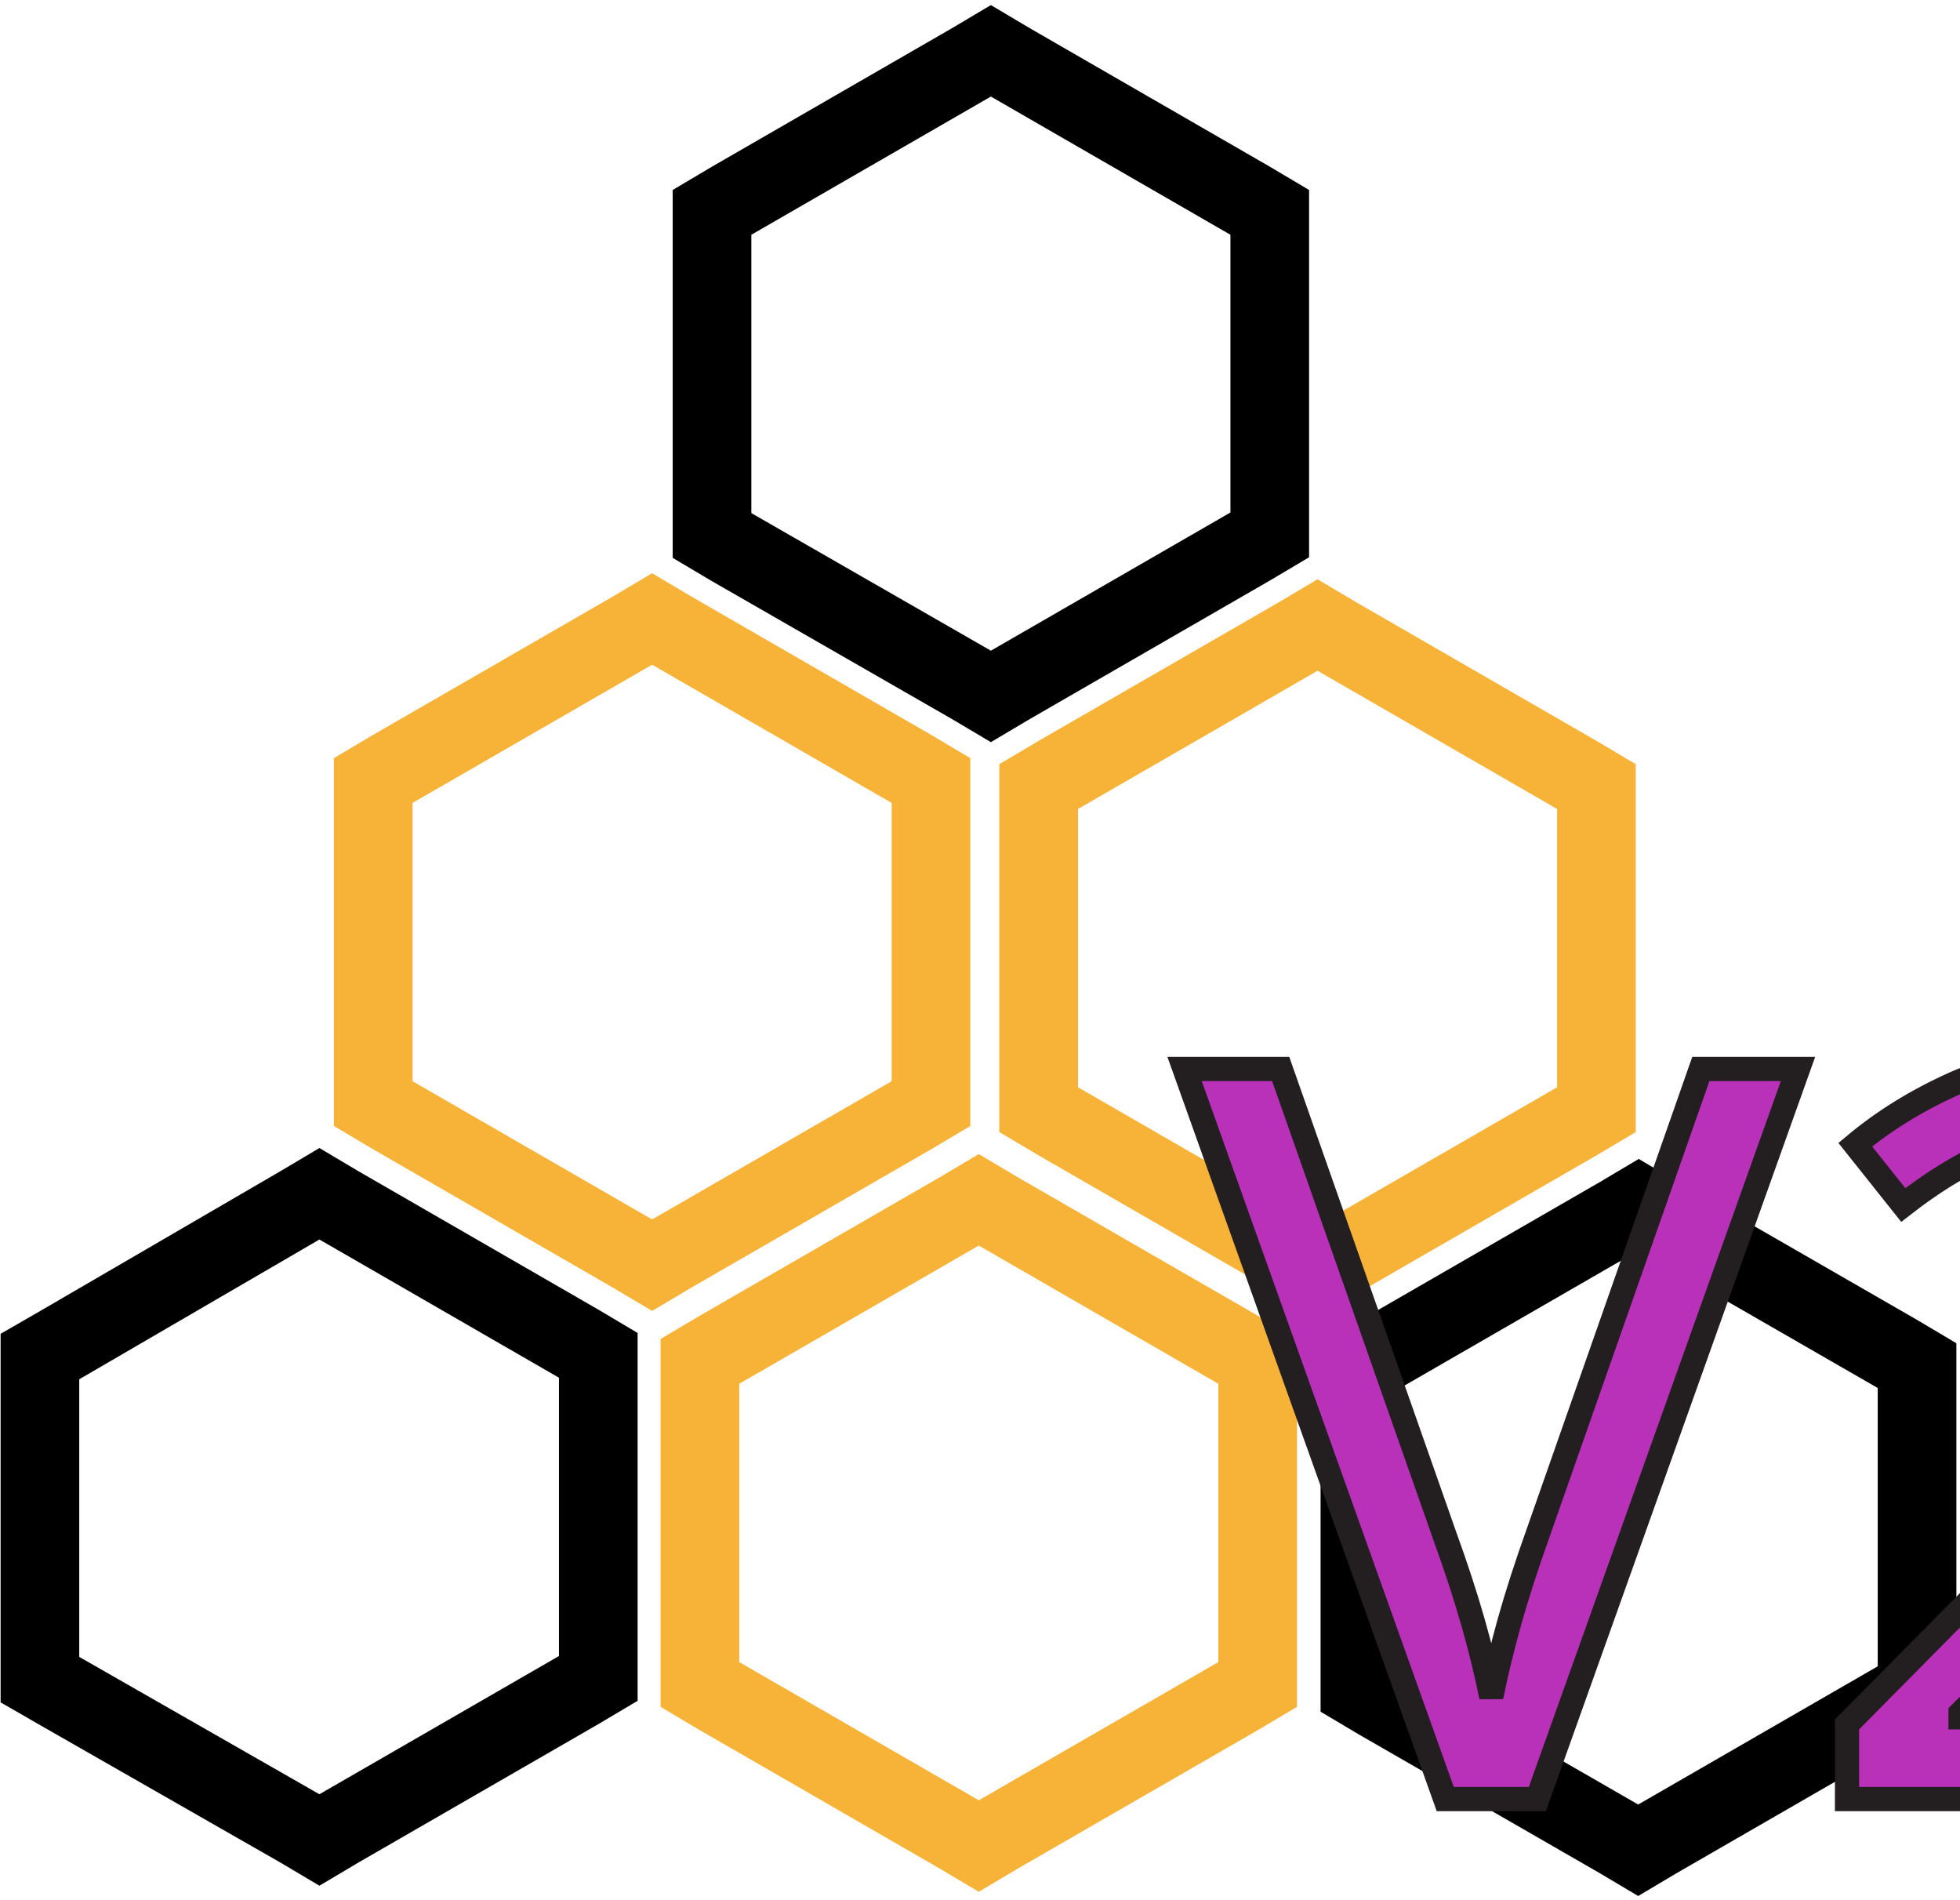
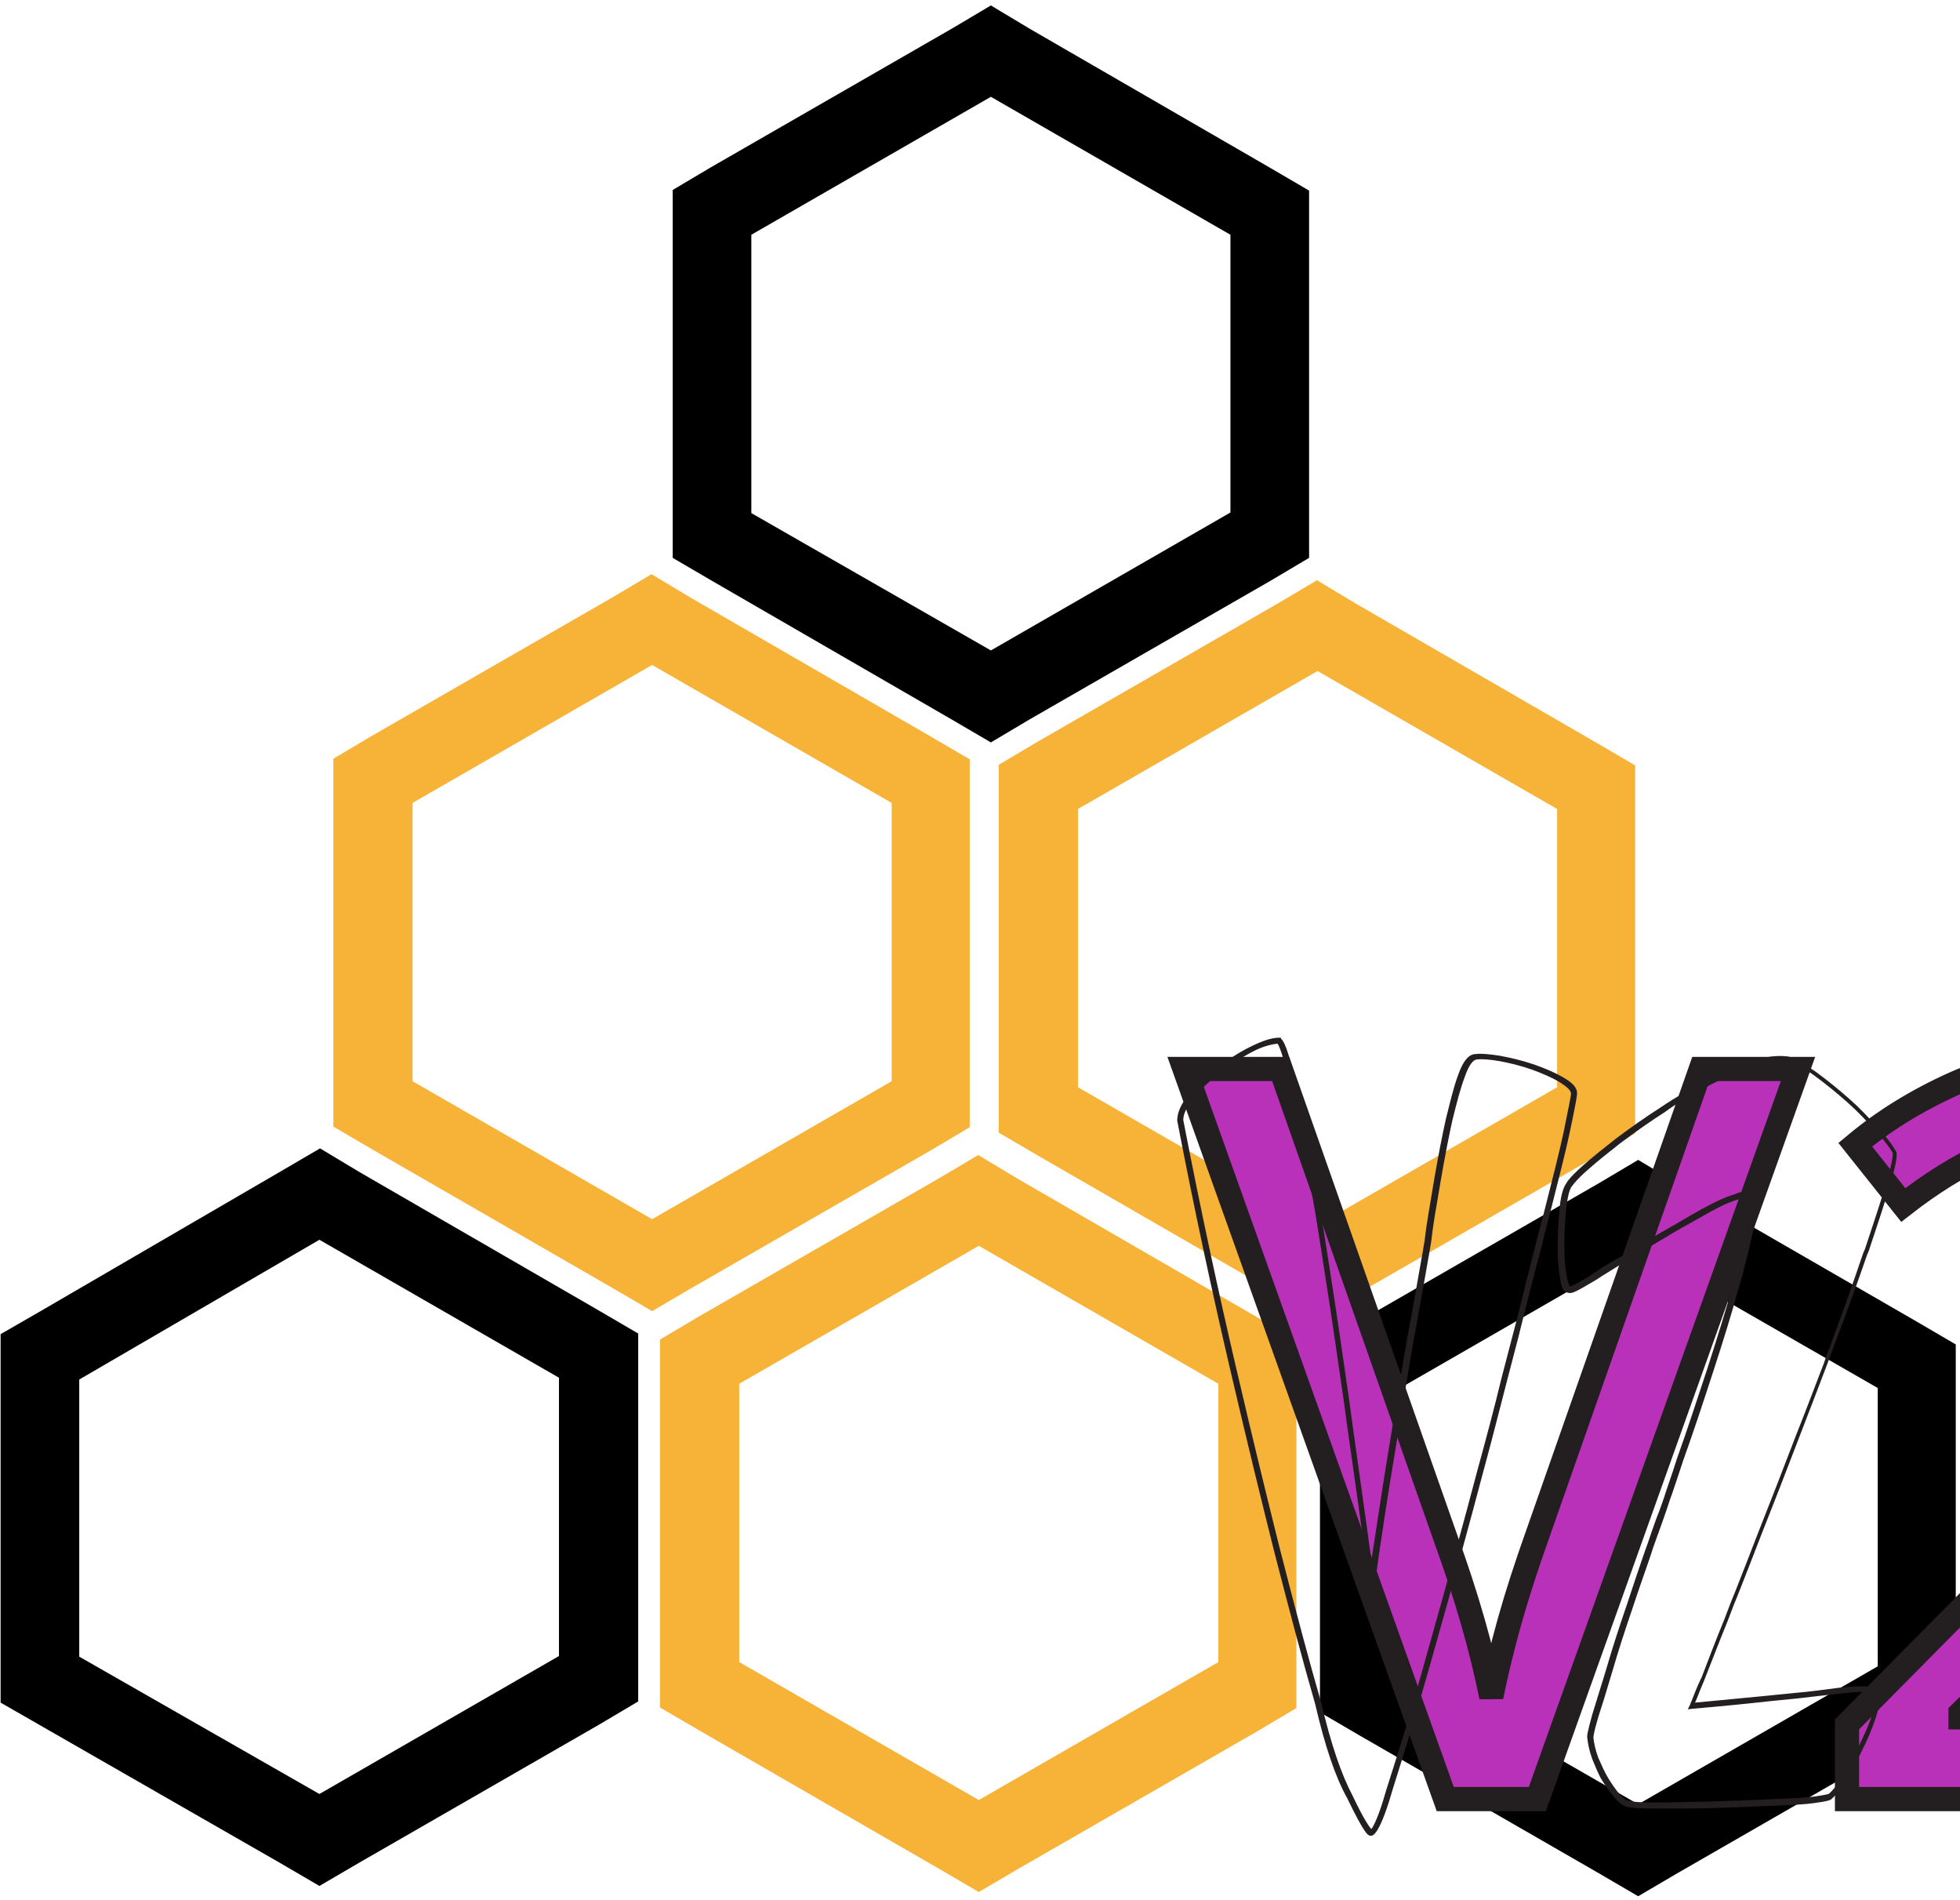
<svg xmlns="http://www.w3.org/2000/svg" version="1.1" id="Layer_1" x="0px" y="0px" viewBox="0 0 324 314" style="enable-background:new 0 0 324 314;" xml:space="preserve">
  <style type="text/css">
- 	.st0{fill:none;stroke:#000000;stroke-width:13;}
- 	.st1{fill:none;stroke:#F7B238;stroke-width:13;}
- 	.st2{fill:none;}
- 	.st3{fill:#B931B8;stroke:#231F20;stroke-width:4;}
- 	.st4{font-family:'JollyLodger';}
- 	.st5{font-size:169px;}
- 	.st6{fill:none;stroke:#231F20;}
+ 	.st0{fill:#F7B238;}
+ 	.st1{fill:none;}
+ 	.st2{fill:#B931B8;}
+ 	.st3{font-family:'JollyLodger';}
+ 	.st4{font-size:169px;}
+ 	.st5{fill:none;stroke:#231F20;stroke-width:4;}
+ 	.st6{enable-background:new    ;}
+ 	.st7{fill:#231F20;}
</style>
-   <path class="st0" d="M267.6,303.9l3.2,1.9l3.2-1.9l39.7-22.9l3.2-1.9v-3.8v-45.8v-3.8l-3.2-1.9L274.1,201l-3.2-1.9l-3.2,1.9  l-39.7,22.9l-3.2,1.9v3.8v45.8v3.8l3.2,1.9L267.6,303.9z" />
-   <path class="st0" d="M49.6,302.2l3.2,1.9l3.2-1.9l39.7-22.9l3.2-1.9v-3.8v-45.8v-3.8l-3.2-1.9l-39.7-22.9l-3.2-1.9l-3.2,1.9  L9.9,222.3l-3.3,1.9v3.8v45.8v3.8l3.3,1.9L49.6,302.2z" />
-   <path class="st1" d="M158.6,303.2l3.2,1.9l3.2-1.9l39.7-22.9l3.2-1.9v-3.8v-45.8v-3.8l-3.2-1.9l-39.7-22.9l-3.2-1.9l-3.2,1.9  l-39.7,22.9l-3.2,1.9v3.8v45.8v3.8l3.2,1.9L158.6,303.2z" />
-   <path class="st1" d="M214.6,208.2l3.2,1.9l3.2-1.9l39.7-22.9l3.2-1.9v-3.8v-22.9v-22.9v-3.8l-3.2-1.9l-39.7-22.9l-3.2-1.9l-3.2,1.9  l-39.7,22.9l-3.2,1.9v3.8v45.8v3.8l3.2,1.9L214.6,208.2z" />
-   <path class="st1" d="M104.6,207.2l3.2,1.9l3.2-1.9l39.7-22.9l3.2-1.9v-3.8v-45.8v-3.8l-3.2-1.9l-39.7-22.9l-3.2-1.9l-3.2,1.9  l-39.7,22.9l-3.2,1.9v3.8v45.8v3.8l3.2,1.9L104.6,207.2z" />
-   <path class="st0" d="M160.6,113.2l3.2,1.9l3.2-1.9l39.7-22.9l3.2-1.9v-3.8V38.9v-3.8l-3.2-1.9l-39.7-22.9l-3.2-1.9l-3.2,1.9  l-39.7,22.9l-3.2,1.9v3.8v45.8v3.8l3.2,1.9L160.6,113.2z" />
+   <path d="M270.8,313.4l-6.5-3.8l-39.6-22.8l-6.5-3.8v-60.8l6.4-3.8l39.8-22.9l6.4-3.8l6.5,3.9l39.5,22.8l6.5,3.8v60.8l-6.4,3.8  l-39.8,22.9L270.8,313.4z M231.3,275.5L231.3,275.5l39.5,22.7l39.6-22.8l0-46l-39.5-22.7l-39.6,22.8V275.5z" />
+   <path d="M52.8,311.7l-6.5-3.8L0.1,281.4v-60.9l6.6-3.8l39.7-23.1l6.5-3.8l6.5,3.9l39.6,22.9l6.5,3.8v60.8l-6.4,3.8l-39.8,22.9  L52.8,311.7z M13.1,273.8L13.1,273.8l39.7,22.7l39.6-22.8l0-46l-39.6-22.8L13.1,228V273.8z" />
+   <path class="st0" d="M161.8,312.7l-6.5-3.8l-39.7-22.9l-6.5-3.8v-60.8l6.4-3.8l39.8-22.9l6.4-3.8l6.5,3.9l39.6,22.9l6.5,3.8v60.8  l-6.4,3.8l-39.8,22.9L161.8,312.7z M122.2,274.7L122.2,274.7l39.6,22.8l39.6-22.8l0-46l-39.6-22.8l-39.6,22.8V274.7z" />
+   <path class="st0" d="M217.8,217.7l-6.5-3.8l-39.7-22.9l-6.5-3.8v-60.8l6.4-3.8l39.8-22.9l6.4-3.8l6.5,3.9l39.6,22.9l6.5,3.8v60.8  l-6.4,3.8l-39.8,22.9L217.8,217.7z M178.2,179.7L178.2,179.7l39.6,22.8l39.6-22.8l0-46l-39.6-22.8l-39.6,22.8V179.7z" />
+   <path class="st0" d="M107.8,216.7l-6.5-3.8l-39.7-22.9l-6.5-3.8v-60.8l6.4-3.8l39.8-22.9l6.4-3.8l6.5,3.9l39.6,22.9l6.5,3.8v60.8  l-6.4,3.8l-39.8,22.9L107.8,216.7z M68.2,178.7L68.2,178.7l39.6,22.8l39.6-22.8l0-46l-39.6-22.8l-39.6,22.8V178.7z" />
+   <path d="M163.8,122.7l-6.5-3.8L117.7,96l-6.5-3.8V31.4l6.4-3.8l39.8-22.9l6.4-3.8l6.5,3.9l39.6,22.9l6.5,3.8v60.7l-6.4,3.8  l-39.8,22.9L163.8,122.7z M124.2,84.8L124.2,84.8l39.6,22.7l39.6-22.8l0-45.9L163.8,16l-39.6,22.8V84.8z" />
  <g>
-     <rect x="195.8" y="170.6" class="st2" width="176" height="186" />
-     <text transform="matrix(1 0 0 1 195.8163 297.343)" class="st3 st4 st5">V2</text>
-     <rect x="195.8" y="170.6" class="st2" width="176" height="186" />
-     <text transform="matrix(1 0 0 1 195.8163 297.343)" class="st6 st4 st5">V2</text>
+     <rect x="195.8" y="170.6" class="st1" width="176" height="186" />
+     <text transform="matrix(1 0 0 1 195.8163 297.343)" class="st2 st3 st4">V2</text>
+     <text transform="matrix(1 0 0 1 195.8163 297.343)" class="st5 st3 st4">V2</text>
+     <rect x="195.8" y="170.6" class="st1" width="176" height="186" />
+     <g class="st6">
+       <path class="st7" d="M226.6,303.4c-0.4,0-0.9,0-3.9-6.2c-2-3.6-3.7-8.7-5.3-15.6c-2-6.9-4.1-14.8-6.8-25.3    c-1.9-7.6-4.2-16.9-7.3-30.2c-2.8-12-5.8-25.8-8.7-40.9c0-1.3,0.6-2.7,1.9-4.3c1.2-1.5,2.7-2.9,4.5-4.3c1.9-1.4,3.7-2.6,5.5-3.5    c2-1,3.6-1.6,5-1.6h0.2l0.1,0.2c0.6,0.6,1.5,2.5,3.2,11.4c0.5,2.6,1.1,5.8,2.1,10.7c0.8,3.7,1.5,8.2,2.3,13.3l0.4,2.6    c1,6.3,2.1,13.8,3.3,22.2l0.5,3.7c0.9,6.6,2,14.1,3.1,22.3c1-6.5,1.9-12.5,2.8-18c1-6.2,2-12.1,3-18.1c1-5.3,1.9-10.4,2.7-15    l0.3-1.8c0.3-2.6,0.8-5.4,1.3-8.4l0.3-1.8c0.7-4,1.3-7.1,1.9-9.8c0.7-2.8,1.3-5.4,2.1-7.5c0.8-2.2,1.7-3.3,2.9-3.3    c0.8-0.1,2.1,0,4,0.3c1.6,0.3,3.4,0.7,5.5,1.4c1.7,0.6,3.2,1.2,4.8,2.1c1.2,0.7,2.4,1.5,2.4,2.7c0,0.3-0.1,1.2-1.2,6.4    c-0.7,3.3-1.8,7.6-3.5,14.3c-0.7,2.6-1.3,5.3-2.1,8.1c-0.9,3.6-1.9,7.4-2.9,11.5c-0.6,2.3-1.2,4.6-1.8,6.9c-1.3,5-2.6,10.2-4,15.3    c-2.4,9.1-4.3,15.9-6,22c-2,7.2-3.8,13.5-5.4,19c-1.4,4.6-2.6,8.4-3.6,11.6l-0.6,2C227.8,303.4,226.9,303.4,226.6,303.4z     M211.2,172.5c-1.2,0.1-2.6,0.5-4.3,1.4c-1.7,0.9-3.5,2.1-5.3,3.5c-1.7,1.3-3.2,2.7-4.3,4.1c-1.1,1.4-1.7,2.6-1.7,3.6    c2.9,15,5.9,28.8,8.7,40.8c3.1,13.3,5.4,22.6,7.3,30.2c2.7,10.5,4.8,18.4,6.8,25.3l0,0c1.6,6.8,3.3,11.8,5.2,15.4    c1.9,4,2.8,5.2,3.1,5.5c0.3-0.4,1-1.7,1.9-4.6l0.6-2c1-3.1,2.2-6.9,3.6-11.5c1.6-5.6,3.4-11.9,5.4-19.1c1.7-6.1,3.6-12.9,6-22    c1.4-5.1,2.8-10.3,4-15.3c0.6-2.3,1.2-4.6,1.8-6.9c1.1-4.1,2-7.9,2.9-11.5c0.7-2.8,1.4-5.5,2.1-8.1c1.7-6.7,2.8-11,3.5-14.3    c1-4.9,1.2-6,1.2-6.2c0-0.6-0.6-1.1-1.8-1.9c-1.5-0.9-3-1.5-4.6-2.1c-2-0.7-3.7-1.1-5.3-1.4c-1.7-0.3-3-0.4-3.8-0.3    c-0.7,0-1.4,1-2,2.7c-0.8,2.1-1.4,4.5-2.1,7.3c-0.6,2.7-1.2,5.8-1.9,9.8l-0.3,1.8c-0.5,2.9-1,5.7-1.3,8.4l-0.3,1.8    c-0.8,4.6-1.7,9.7-2.7,15c-1,6-2,11.9-3,18.1c-1.1,6.5-2.2,13.7-3.3,21.5l-1,0c-1.3-9.6-2.5-18.2-3.6-25.8l-0.5-3.7    c-1.2-8.4-2.3-15.9-3.3-22.2l-0.4-2.6c-0.8-5.1-1.5-9.6-2.3-13.3c-1-4.9-1.6-8.1-2.1-10.7C212.8,177.2,211.9,173.6,211.2,172.5z" />
+       <path class="st7" d="M273,298.9c-1.9,0-3-0.1-3.6-0.2c-0.9-0.1-1.7-0.6-2.5-1.6c-0.7-0.8-1.4-1.8-2.1-2.9c-0.6-1-1.1-2.3-1.6-3.5    c-0.5-1.4-0.7-2.5-0.8-3.4c-0.1-0.3,0-1,0.8-3.9c0.6-1.9,1.3-4.2,2.1-6.8l0.3-1c0.9-3.1,2-6.5,3.2-10c0.6-1.8,1.2-3.6,1.8-5.4    c0.6-1.7,1.1-3.3,1.7-4.9c0.7-2,1.3-3.9,2-5.6c0.4-1.1,0.8-2.2,1.1-3.2c0.9-2.6,1.5-4.4,1.8-5.4c1.8-5,3.4-10,5-14.8    c1.8-5.6,3.1-9.8,4.1-13.4c1.3-4.3,2.1-7.9,2.6-10.2c0.5-2.7,0.6-4.3,0.3-4.8c0,0-0.1,0-0.4,0c-0.3,0-0.8,0.1-1.7,0.4    c-1.6,0.5-3.4,1.4-5.3,2.5l-1.6,0.9c-1.6,0.9-3.4,1.9-5.2,3c-1.3,0.8-2.6,1.5-3.8,2.3c-1,0.6-2,1.2-3,1.8    c-1.3,0.8-2.4,1.5-3.4,2.1c-0.7,0.5-1.4,0.9-2.1,1.3c-2.5,1.5-2.9,1.5-3.1,1.5c-0.2,0-0.5,0-0.8-0.2c-0.5-0.3-0.8-1.1-0.9-2.3    c-0.3-1.4-0.4-3.1-0.4-5.4c0-2,0.1-3.9,0.3-6c0.2-2.2,0.6-3.5,1.1-4.2c0.4-0.8,1.9-2.2,2.7-2.9c1.8-1.6,3.6-3,5.5-4.5    c2.4-1.8,4.8-3.5,7.3-5.1c2.8-1.9,5.7-3.5,7.8-4.6c2.2-1.1,4.9-2.4,7.4-3.1c2.2-0.8,4.2-1,5.9-0.8c1.1,0.2,2.4,1,4.6,2.5    c2.2,1.6,4,3.1,5.7,4.6c1.7,1.5,3.2,3.1,5,5.1c1.9,2.1,2.5,3.3,2.7,3.6l0,0.1c0.2,1-0.6,3.8-1.1,5.4c-0.8,2.8-1.9,6.1-3.5,10.9    l-0.3,0.7c-1.4,4.1-3.1,8.8-5,13.8c-0.5,1.4-1.1,2.9-1.6,4.3c-1.5,3.9-3,7.9-4.6,12c-2.1,5.5-4.2,10.9-6.3,16.2    c-1.4,3.6-2.7,7-3.9,10c-0.6,1.4-1.1,2.8-1.6,4.1c-1.6,3.9-2.8,7.1-3.8,9.6l-0.2,0.5c-0.7,1.6-1.1,2.8-1.4,3.4    c4.4-0.4,8.2-0.8,11.5-1.1l5-0.5c2.4-0.2,4.5-0.5,6.1-0.7c2.8-0.4,4.4-0.4,5.2-0.4c0.4,0,1.7,0,2.1,0.3l0.1,0.1l0.1,0.1    c0.5,0.7,0.5,1.8,0.1,3.6c-0.4,1.5-1,3.1-2,5.3c-1,2.1-1.9,3.8-2.9,5.5c-1,1.7-1.9,3-2.7,3.7c-0.2,0.2-0.6,0.4-2.9,0.7    c-1.4,0.2-3.2,0.3-5.7,0.4c-2.3,0.1-4.7,0.2-7.4,0.3l-0.2,0c-2.6,0.1-5.1,0.2-7.5,0.2C276.9,298.9,274.8,298.9,273,298.9z     M288.8,196.9c0.6,0,1,0.2,1.2,0.5c0.5,0.9,0.5,2.5-0.1,5.6c-0.5,2.3-1.3,5.9-2.6,10.3c-1,3.6-2.3,7.9-4.1,13.4    c-1.6,4.9-3.2,9.8-5,14.8c-0.3,1-0.9,2.7-1.8,5.4c-0.4,1-0.7,2.1-1.1,3.2c-0.6,1.8-1.3,3.6-2,5.6c-0.5,1.6-1.1,3.3-1.7,5    c-0.6,1.7-1.2,3.5-1.8,5.3c-1.2,3.5-2.3,6.9-3.2,10l-0.3,1c-0.8,2.7-1.5,5-2.1,6.8c-0.8,2.7-0.8,3.3-0.8,3.4    c0.1,0.9,0.3,1.9,0.8,3.3c0.5,1.1,1,2.3,1.6,3.3c0.6,1,1.3,2,1.9,2.7c0.7,0.8,1.3,1.2,1.9,1.2c0.5,0.1,1.5,0.2,3.4,0.2    c1.8,0,3.9,0,6.3-0.1c2.3,0,4.8-0.1,7.5-0.2l0.2,0c2.7-0.1,5.1-0.2,7.4-0.3c2.5-0.1,4.2-0.2,5.7-0.4c1.9-0.3,2.3-0.4,2.3-0.5    c0.7-0.6,1.6-1.8,2.5-3.5c1.1-1.6,1.9-3.3,2.9-5.4c1-2.1,1.6-3.7,2-5.1c0.3-1.3,0.4-2.2,0.1-2.7c-0.2,0-0.8-0.1-1.6-0.1    c-0.7,0-2.3,0.1-5,0.4c-1.6,0.2-3.7,0.4-6.1,0.7l-5,0.5c-3.6,0.4-7.6,0.8-12.3,1.2l-0.9,0.1l0.4-0.8c0-0.1,0.1-0.2,0.2-0.5    c0.3-0.7,0.7-1.9,1.5-3.6l0.2-0.4c1-2.6,2.2-5.8,3.8-9.7c0.5-1.3,1-2.7,1.6-4.1c1.2-3,2.5-6.4,3.9-10c2.1-5.3,4.2-10.7,6.3-16.2    c1.6-4,3.1-8,4.6-11.9c0.5-1.5,1.1-2.9,1.6-4.4c1.9-5,3.5-9.7,4.9-13.8l0.3-0.7c1.6-4.8,2.7-8.1,3.5-10.9c0.9-2.8,1.1-4.4,1.1-4.9    c-0.2-0.4-0.8-1.4-2.5-3.3c-1.8-2-3.3-3.6-5-5.1c-1.7-1.5-3.5-3-5.7-4.6c-2-1.4-3.3-2.1-4.2-2.3c-1.5-0.2-3.4,0.1-5.4,0.8    c-2.5,0.8-5,2-7.2,3.1c-2.1,1.1-5,2.6-7.7,4.6c-2.5,1.6-4.9,3.3-7.3,5.1c-1.9,1.5-3.7,2.9-5.5,4.5c-1.6,1.4-2.3,2.3-2.5,2.6    l-0.1,0.1c-0.4,0.6-0.7,1.8-0.9,3.8c-0.2,2-0.3,3.9-0.3,5.8c0,2.2,0.1,3.9,0.4,5.2c0.2,1.3,0.5,1.6,0.5,1.7l0,0l0.1,0    c0,0,0.5-0.1,2.5-1.3c0.6-0.4,1.3-0.8,2-1.3c1-0.7,2.2-1.4,3.5-2.1c1-0.6,2-1.2,3-1.8c1.2-0.8,2.5-1.5,3.8-2.3c1.8-1,3.5-2,5.2-3    l1.6-0.9c2-1.1,3.8-2,5.5-2.5C287.6,197,288.2,196.9,288.8,196.9z" />
+     </g>
  </g>
</svg>
